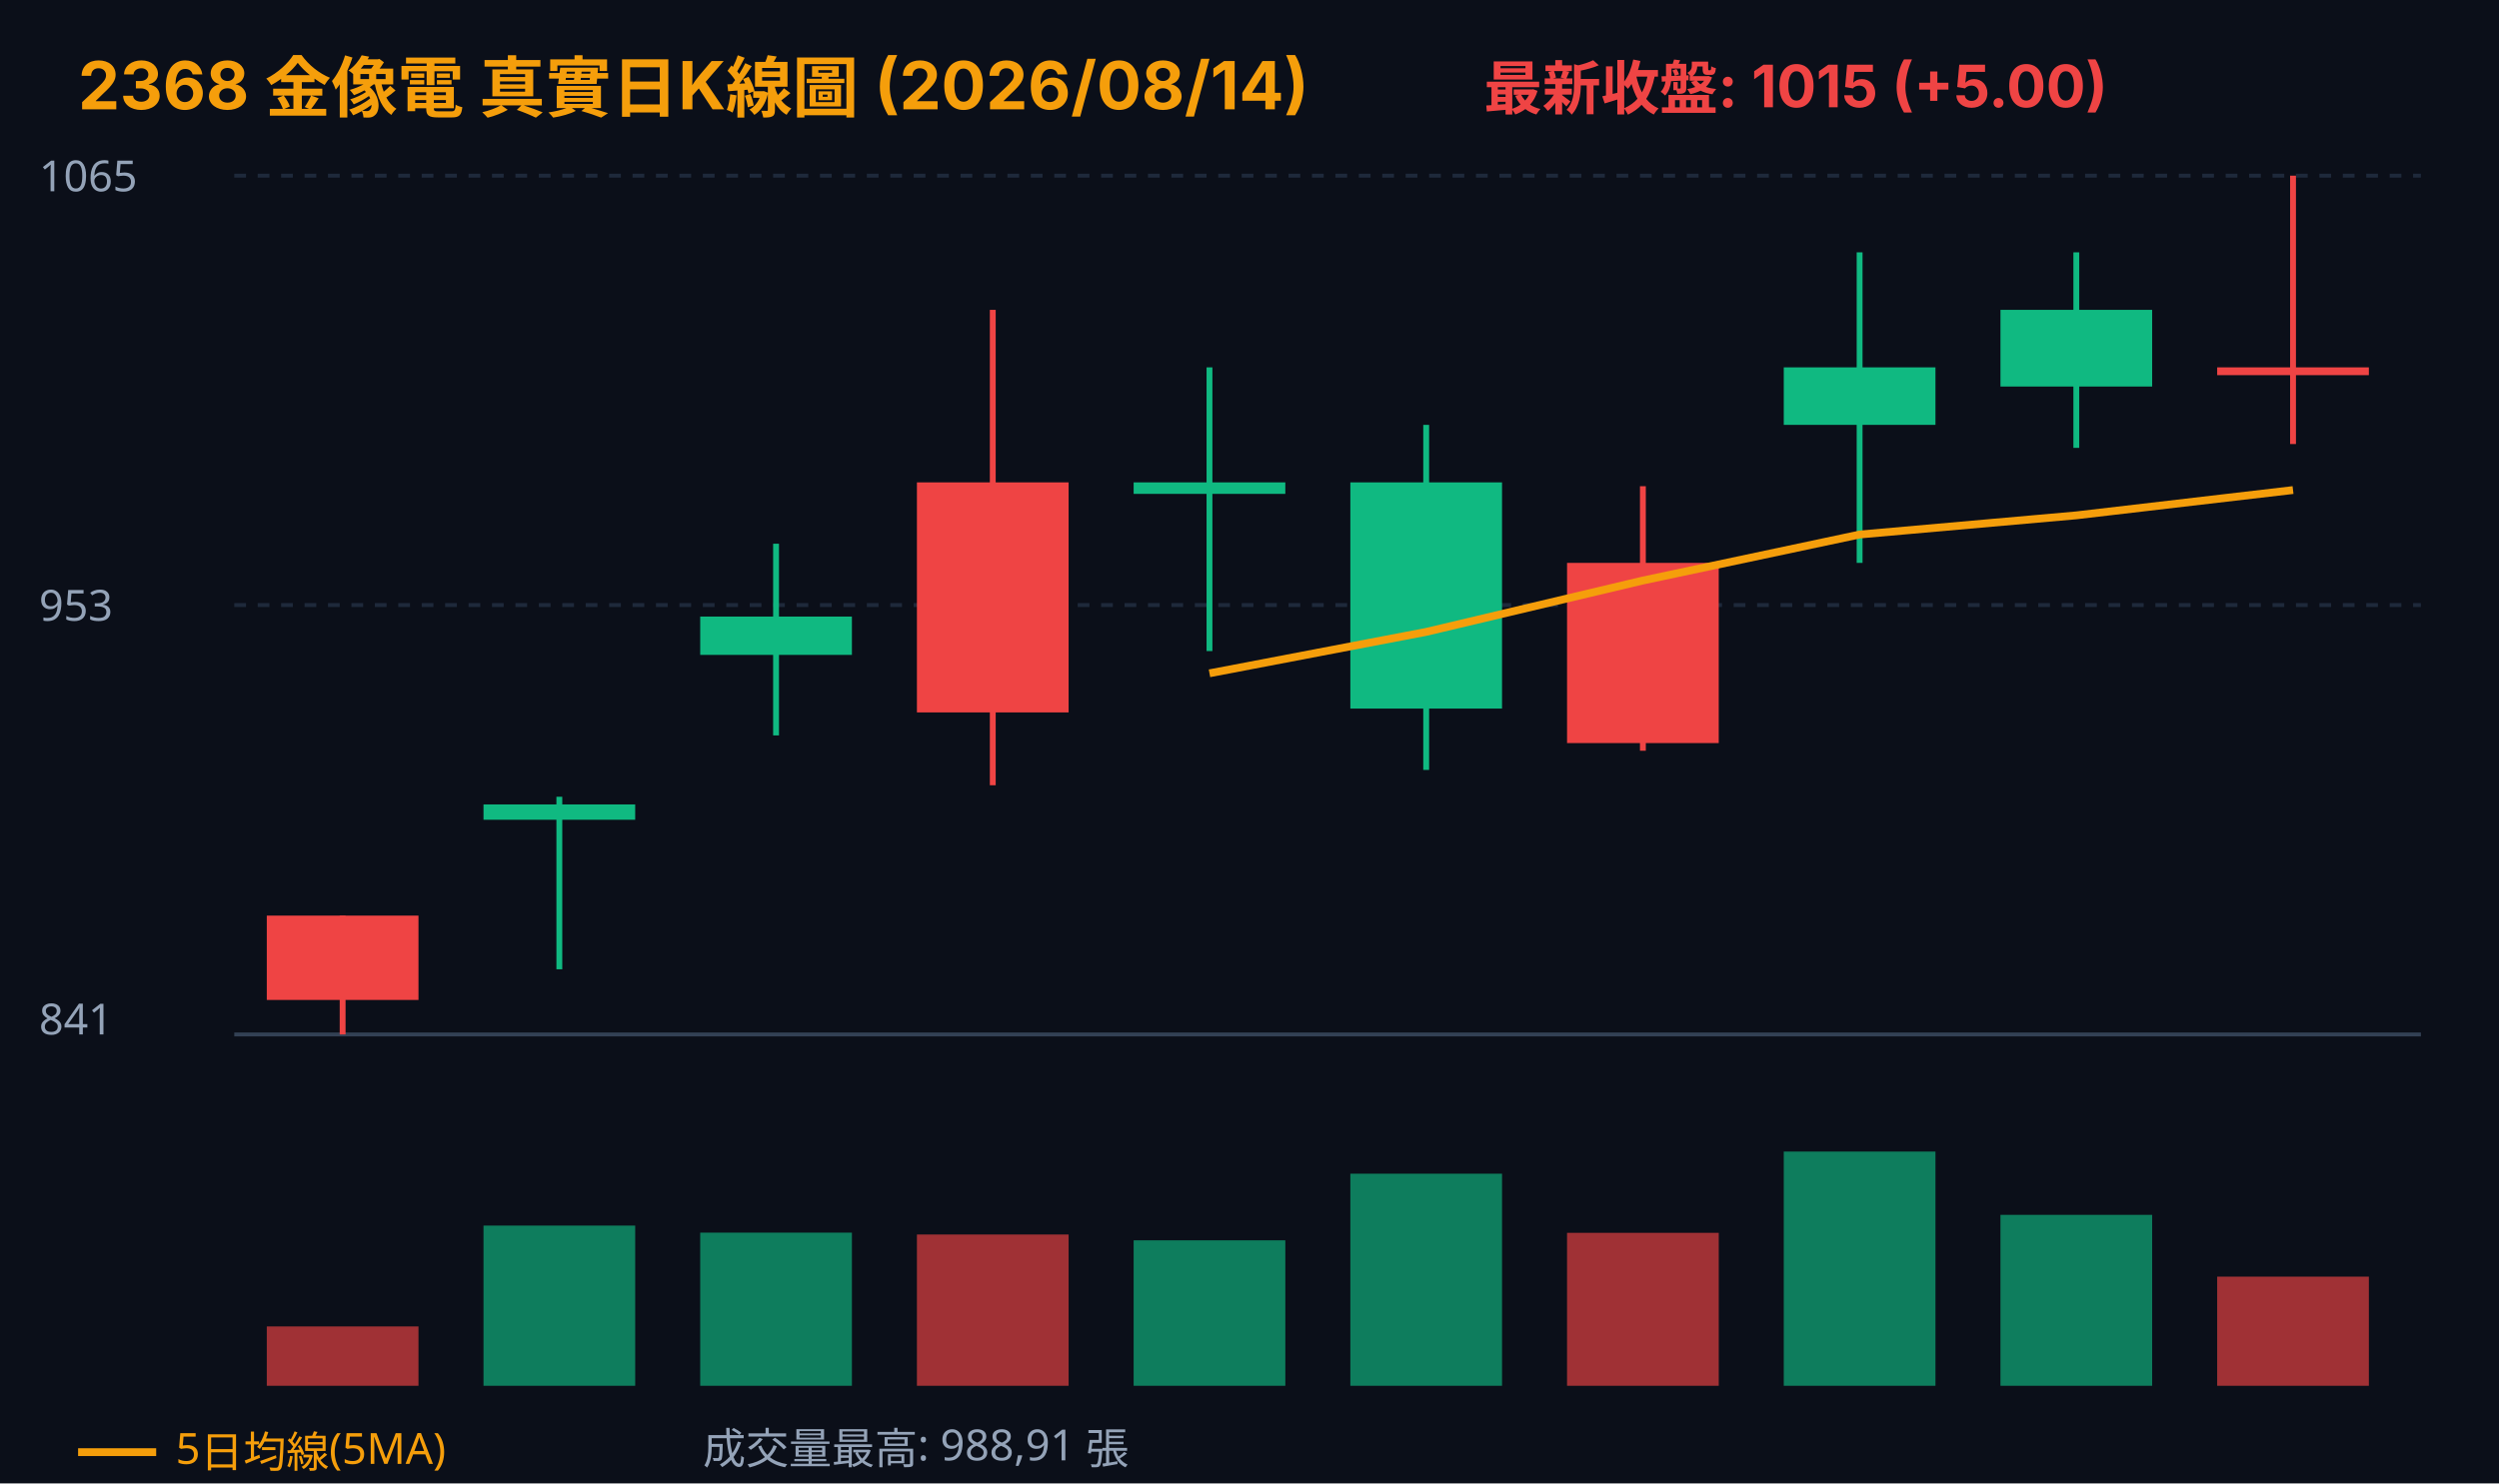
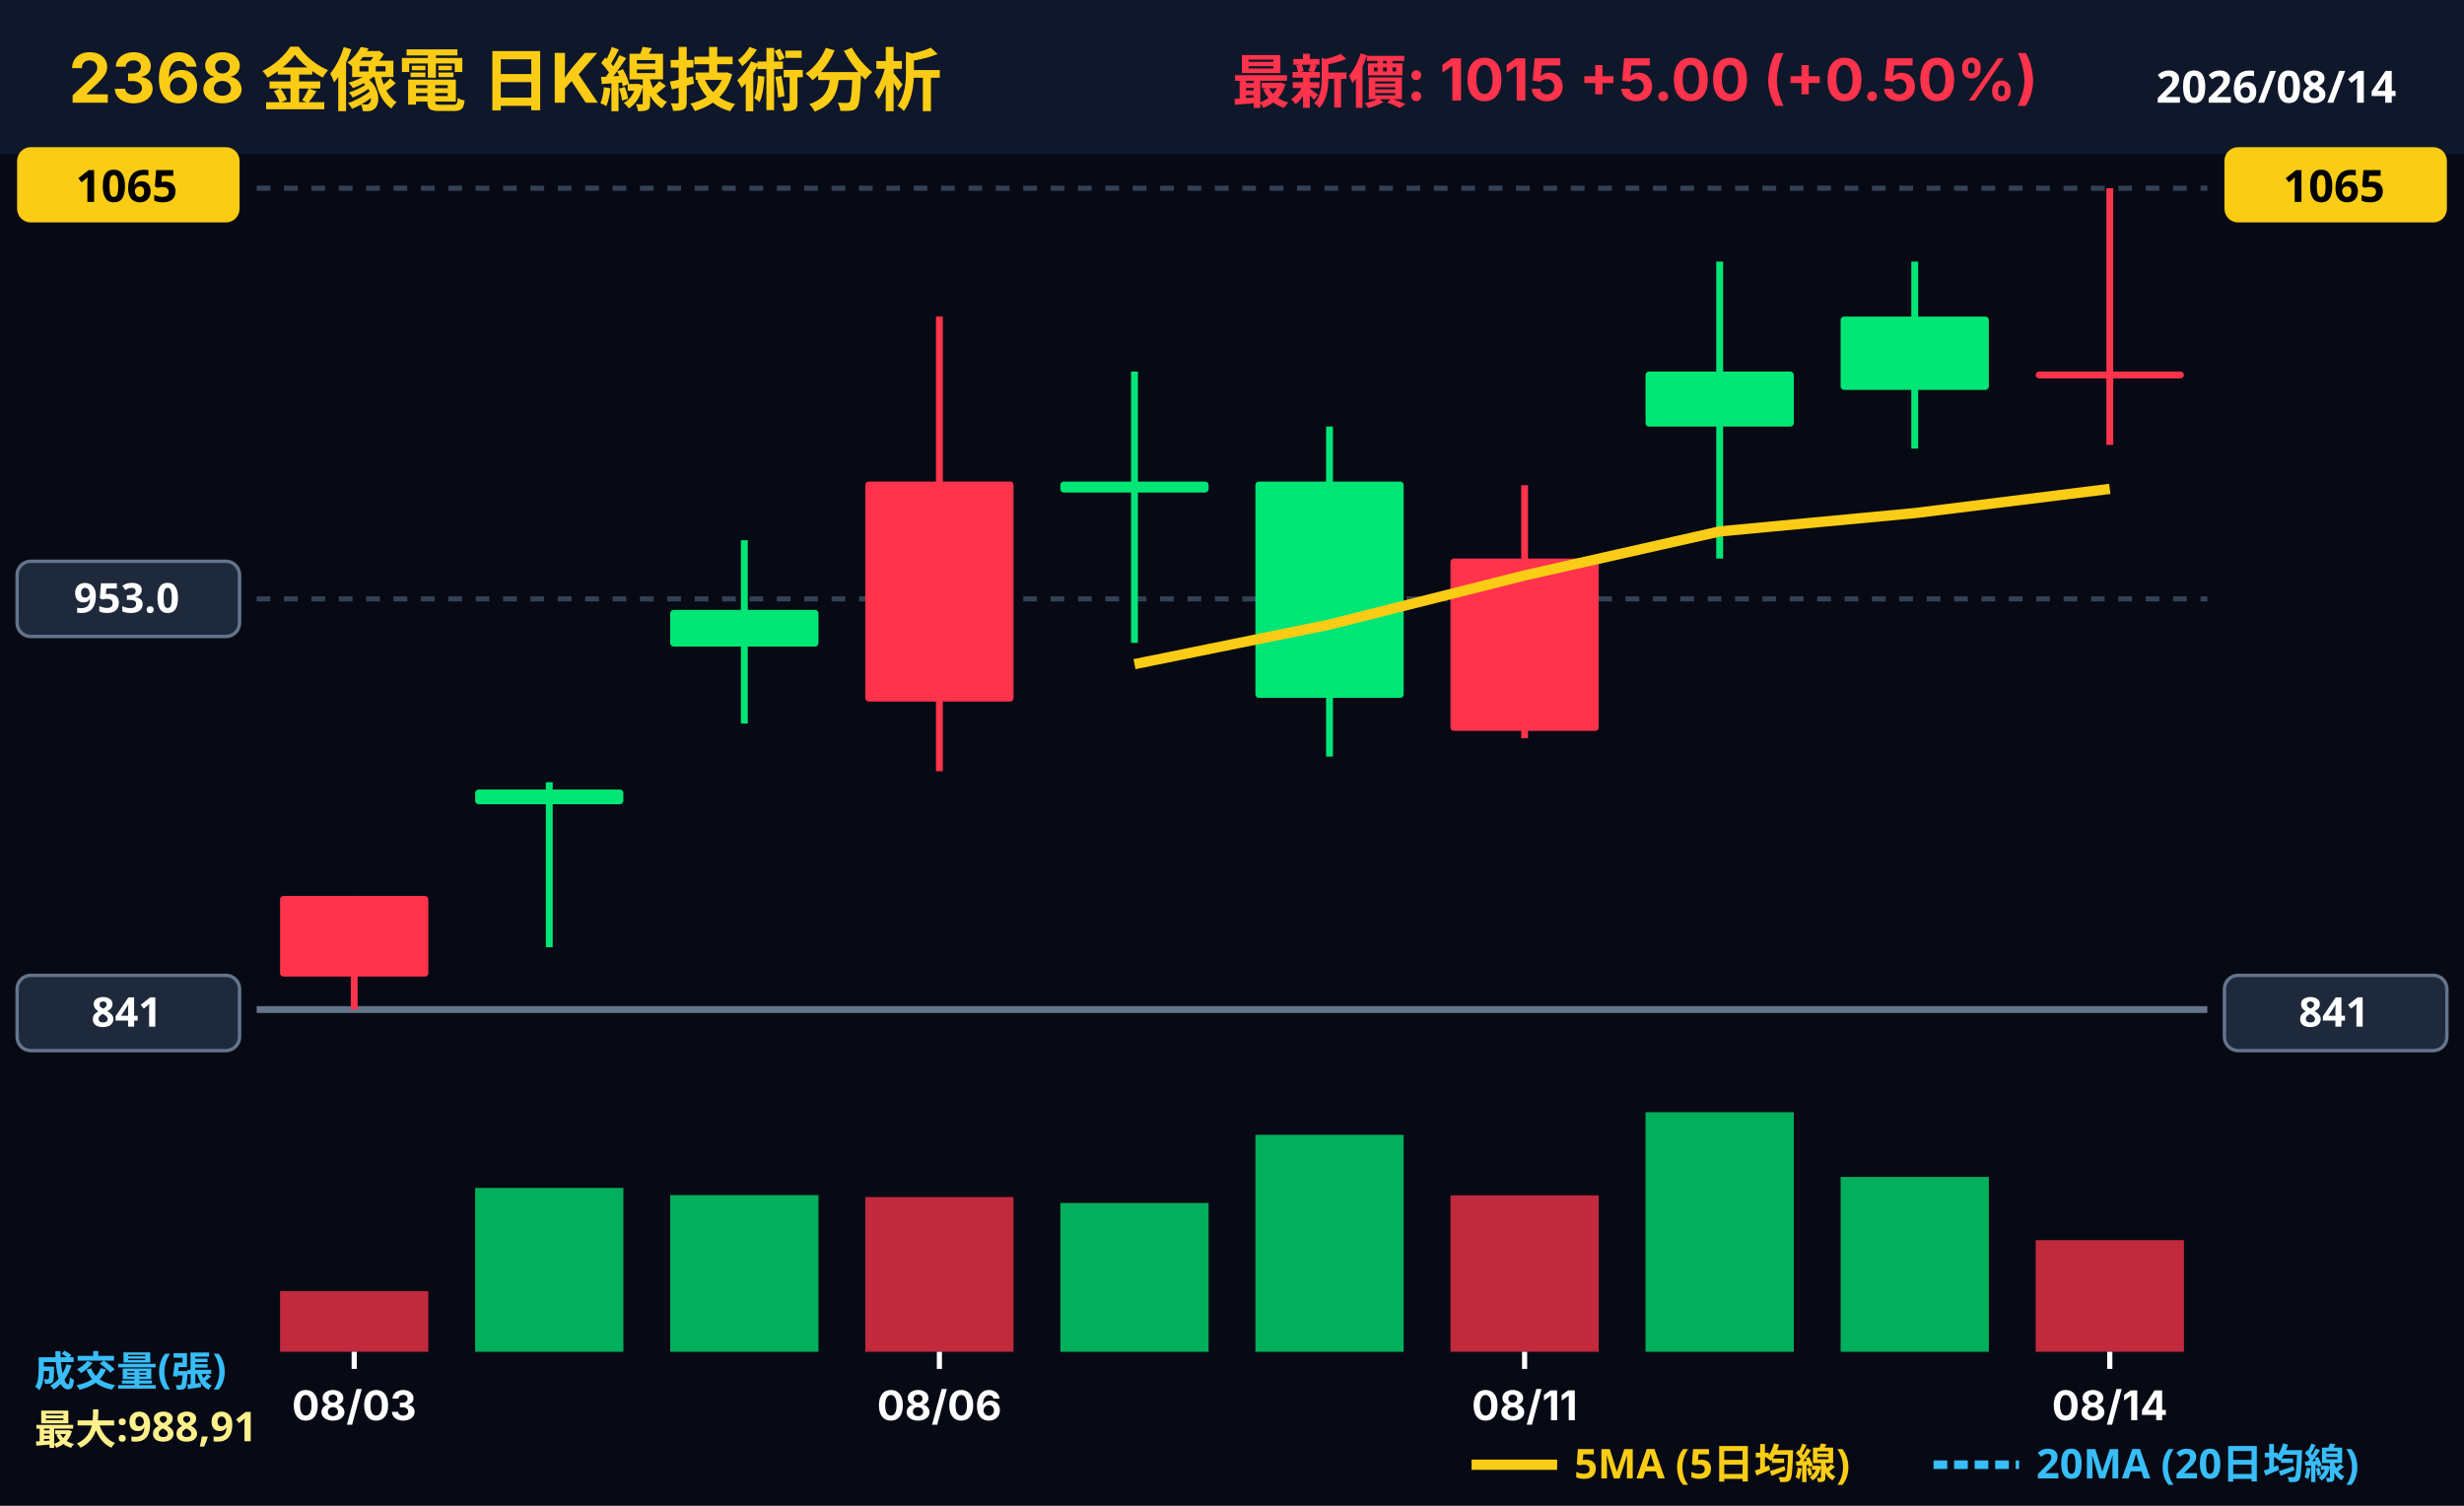
- <svg xmlns="http://www.w3.org/2000/svg" width="640" height="380">
-   <rect width="100%" height="100%" fill="#0b0f19" />
-   <text x="20" y="28" fill="#f59e0b" font-size="17" font-weight="bold" font-family="Inter, sans-serif">2368 金像電 真實日K線圖 (2026/08/14)</text>
-   <text x="380" y="28" fill="#ef4444" font-size="15" font-weight="bold" font-family="Inter, sans-serif">最新收盤: 1015 (+5.00)</text>
-   <line x1="60" y1="45" x2="620" y2="45" stroke="#1e293b" stroke-dasharray="3,3" />
-   <line x1="60" y1="155" x2="620" y2="155" stroke="#1e293b" stroke-dasharray="3,3" />
-   <line x1="60" y1="265" x2="620" y2="265" stroke="#334155" />
-   <text x="10" y="49" fill="#94a3b8" font-size="11" font-family="sans-serif">1065</text>
-   <text x="10" y="159" fill="#94a3b8" font-size="11" font-family="sans-serif">953</text>
-   <text x="10" y="265" fill="#94a3b8" font-size="11" font-family="sans-serif">841</text>
-   <line x1="87.75" y1="234.554" x2="87.75" y2="265" stroke="#ef4444" stroke-width="1.5" />
-   <rect x="68.325" y="234.554" width="38.85" height="21.607" fill="#ef4444" />
-   <rect x="68.325" y="339.796" width="38.85" height="15.204" fill="#ef4444" opacity="0.65" />
-   <line x1="143.25" y1="204.107" x2="143.25" y2="248.304" stroke="#10b981" stroke-width="1.5" />
-   <rect x="123.825" y="206.071" width="38.85" height="3.929" fill="#10b981" />
-   <rect x="123.825" y="313.96" width="38.85" height="41.04" fill="#10b981" opacity="0.65" />
-   <line x1="198.75" y1="139.286" x2="198.75" y2="188.393" stroke="#10b981" stroke-width="1.5" />
-   <rect x="179.325" y="157.946" width="38.85" height="9.821" fill="#10b981" />
-   <rect x="179.325" y="315.767" width="38.85" height="39.233" fill="#10b981" opacity="0.65" />
-   <line x1="254.25" y1="79.375" x2="254.25" y2="201.161" stroke="#ef4444" stroke-width="1.5" />
-   <rect x="234.825" y="123.571" width="38.85" height="58.929" fill="#ef4444" />
-   <rect x="234.825" y="316.244" width="38.85" height="38.756" fill="#ef4444" opacity="0.65" />
-   <line x1="309.75" y1="94.107" x2="309.75" y2="166.786" stroke="#10b981" stroke-width="1.5" />
-   <rect x="290.325" y="123.571" width="38.85" height="2.946" fill="#10b981" />
-   <rect x="290.325" y="317.737" width="38.85" height="37.263" fill="#10b981" opacity="0.65" />
-   <line x1="365.25" y1="108.839" x2="365.25" y2="197.232" stroke="#10b981" stroke-width="1.5" />
-   <rect x="345.825" y="123.571" width="38.85" height="57.946" fill="#10b981" />
-   <rect x="345.825" y="300.665" width="38.85" height="54.335" fill="#10b981" opacity="0.65" />
-   <line x1="420.75" y1="124.554" x2="420.75" y2="192.321" stroke="#ef4444" stroke-width="1.5" />
-   <rect x="401.325" y="144.196" width="38.85" height="46.161" fill="#ef4444" />
-   <rect x="401.325" y="315.816" width="38.85" height="39.184" fill="#ef4444" opacity="0.65" />
-   <line x1="476.25" y1="64.643" x2="476.25" y2="144.196" stroke="#10b981" stroke-width="1.5" />
-   <rect x="456.825" y="94.107" width="38.85" height="14.732" fill="#10b981" />
-   <rect x="456.825" y="295" width="38.85" height="60" fill="#10b981" opacity="0.65" />
-   <line x1="531.75" y1="64.643" x2="531.75" y2="114.732" stroke="#10b981" stroke-width="1.5" />
-   <rect x="512.325" y="79.375" width="38.85" height="19.643" fill="#10b981" />
-   <rect x="512.325" y="311.212" width="38.85" height="43.788" fill="#10b981" opacity="0.65" />
-   <line x1="587.25" y1="45" x2="587.25" y2="113.75" stroke="#ef4444" stroke-width="1.5" />
-   <rect x="567.825" y="94.107" width="38.85" height="2" fill="#ef4444" />
-   <rect x="567.825" y="327.038" width="38.85" height="27.962" fill="#ef4444" opacity="0.65" />
-   <polyline points="309.75,172.482 365.25,161.875 420.75,148.714 476.25,136.929 531.75,132.018 587.25,125.536" fill="none" stroke="#f59e0b" stroke-width="2" />
-   <line x1="20" y1="372" x2="40" y2="372" stroke="#f59e0b" stroke-width="2" />
-   <text x="45" y="375" fill="#f59e0b" font-size="11" font-family="sans-serif">5日均線(5MA)</text>
-   <text x="180" y="375" fill="#94a3b8" font-size="11" font-family="sans-serif">成交量最高: 988,91 張</text>
+ <svg xmlns="http://www.w3.org/2000/svg" width="720" height="440">
+   <rect width="100%" height="100%" fill="#070a14" />
+   <rect x="0" y="0" width="100%" height="45" fill="#0f172a" />
+   <text x="20" y="30" fill="#facc15" font-size="20" font-weight="bold" font-family="Inter, 'Noto Sans TC', sans-serif">2368 金像電 日K線技術分析</text>
+   <text x="360" y="30" fill="#ff334b" font-size="17" font-weight="bold" font-family="Inter, sans-serif">最新價: 1015 +5.00 (+0.50%)</text>
+   <text x="630" y="30" fill="#ffffff" font-size="13" font-weight="bold" font-family="sans-serif">2026/08/14</text>
+   <line x1="75" y1="55" x2="645" y2="55" stroke="#334155" stroke-width="1.5" stroke-dasharray="4,4" />
+   <line x1="75" y1="175" x2="645" y2="175" stroke="#334155" stroke-width="1.5" stroke-dasharray="4,4" />
+   <line x1="75" y1="295" x2="645" y2="295" stroke="#64748b" stroke-width="2" />
+   <rect x="5" y="43" width="65" height="22" rx="4" fill="#facc15" />
+   <text x="37" y="59" fill="#000000" font-size="13" font-weight="bold" font-family="sans-serif" text-anchor="middle">1065</text>
+   <rect x="5" y="164" width="65" height="22" rx="4" fill="#1e293b" stroke="#64748b" stroke-width="1" />
+   <text x="37" y="179" fill="#ffffff" font-size="12" font-weight="bold" font-family="sans-serif" text-anchor="middle">953.0</text>
+   <rect x="5" y="285" width="65" height="22" rx="4" fill="#1e293b" stroke="#64748b" stroke-width="1" />
+   <text x="37" y="300" fill="#ffffff" font-size="12" font-weight="bold" font-family="sans-serif" text-anchor="middle">841</text>
+   <rect x="650" y="43" width="65" height="22" rx="4" fill="#facc15" />
+   <text x="682" y="59" fill="#000000" font-size="13" font-weight="bold" font-family="sans-serif" text-anchor="middle">1065</text>
+   <rect x="650" y="285" width="65" height="22" rx="4" fill="#1e293b" stroke="#64748b" stroke-width="1" />
+   <text x="682" y="300" fill="#ffffff" font-size="12" font-weight="bold" font-family="sans-serif" text-anchor="middle">841</text>
+   <text x="10" y="405" fill="#38bdf8" font-size="12" font-weight="bold" font-family="sans-serif">成交量(張)</text>
+   <text x="10" y="422" fill="#fef08a" font-size="12" font-weight="bold" font-family="sans-serif">最大:988,91</text>
+   <line x1="103.5" y1="261.786" x2="103.5" y2="295" stroke="#ff334b" stroke-width="2" />
+   <rect x="81.84" y="261.786" width="43.32" height="23.571" fill="#ff334b" rx="1" />
+   <rect x="81.84" y="377.262" width="43.32" height="17.738" fill="#ff334b" opacity="0.75" />
+   <line x1="103.5" y1="395" x2="103.5" y2="400" stroke="#ffffff" stroke-width="1.5" />
+   <text x="103.5" y="415" fill="#ffffff" font-size="12" font-weight="bold" font-family="Inter, sans-serif" text-anchor="middle">08/03</text>
+   <line x1="160.5" y1="228.571" x2="160.5" y2="276.786" stroke="#00e676" stroke-width="2" />
+   <rect x="138.84" y="230.714" width="43.32" height="4.286" fill="#00e676" rx="1" />
+   <rect x="138.84" y="347.12" width="43.32" height="47.88" fill="#00e676" opacity="0.75" />
+   <line x1="217.5" y1="157.857" x2="217.5" y2="211.429" stroke="#00e676" stroke-width="2" />
+   <rect x="195.84" y="178.214" width="43.32" height="10.714" fill="#00e676" rx="1" />
+   <rect x="195.84" y="349.228" width="43.32" height="45.772" fill="#00e676" opacity="0.75" />
+   <line x1="274.5" y1="92.5" x2="274.5" y2="225.357" stroke="#ff334b" stroke-width="2" />
+   <rect x="252.84" y="140.714" width="43.32" height="64.286" fill="#ff334b" rx="1" />
+   <rect x="252.84" y="349.785" width="43.32" height="45.215" fill="#ff334b" opacity="0.75" />
+   <line x1="274.5" y1="395" x2="274.5" y2="400" stroke="#ffffff" stroke-width="1.5" />
+   <text x="274.5" y="415" fill="#ffffff" font-size="12" font-weight="bold" font-family="Inter, sans-serif" text-anchor="middle">08/06</text>
+   <line x1="331.5" y1="108.571" x2="331.5" y2="187.857" stroke="#00e676" stroke-width="2" />
+   <rect x="309.84" y="140.714" width="43.32" height="3.214" fill="#00e676" rx="1" />
+   <rect x="309.84" y="351.527" width="43.32" height="43.473" fill="#00e676" opacity="0.75" />
+   <line x1="388.5" y1="124.643" x2="388.5" y2="221.071" stroke="#00e676" stroke-width="2" />
+   <rect x="366.84" y="140.714" width="43.32" height="63.214" fill="#00e676" rx="1" />
+   <rect x="366.84" y="331.61" width="43.32" height="63.39" fill="#00e676" opacity="0.75" />
+   <line x1="445.5" y1="141.786" x2="445.5" y2="215.714" stroke="#ff334b" stroke-width="2" />
+   <rect x="423.84" y="163.214" width="43.32" height="50.357" fill="#ff334b" rx="1" />
+   <rect x="423.84" y="349.285" width="43.32" height="45.715" fill="#ff334b" opacity="0.75" />
+   <line x1="445.5" y1="395" x2="445.5" y2="400" stroke="#ffffff" stroke-width="1.5" />
+   <text x="445.5" y="415" fill="#ffffff" font-size="12" font-weight="bold" font-family="Inter, sans-serif" text-anchor="middle">08/11</text>
+   <line x1="502.5" y1="76.429" x2="502.5" y2="163.214" stroke="#00e676" stroke-width="2" />
+   <rect x="480.84" y="108.571" width="43.32" height="16.071" fill="#00e676" rx="1" />
+   <rect x="480.84" y="325" width="43.32" height="70" fill="#00e676" opacity="0.75" />
+   <line x1="559.5" y1="76.429" x2="559.5" y2="131.071" stroke="#00e676" stroke-width="2" />
+   <rect x="537.84" y="92.5" width="43.32" height="21.429" fill="#00e676" rx="1" />
+   <rect x="537.84" y="343.914" width="43.32" height="51.086" fill="#00e676" opacity="0.75" />
+   <line x1="616.5" y1="55" x2="616.5" y2="130" stroke="#ff334b" stroke-width="2" />
+   <rect x="594.84" y="108.571" width="43.32" height="2" fill="#ff334b" rx="1" />
+   <rect x="594.84" y="362.377" width="43.32" height="32.623" fill="#ff334b" opacity="0.75" />
+   <line x1="616.5" y1="395" x2="616.5" y2="400" stroke="#ffffff" stroke-width="1.5" />
+   <text x="616.5" y="415" fill="#ffffff" font-size="12" font-weight="bold" font-family="Inter, sans-serif" text-anchor="middle">08/14</text>
+   <polyline points="331.5,194.071 388.5,182.5 445.5,168.143 502.5,155.286 559.5,149.929 616.5,142.857" fill="none" stroke="#facc15" stroke-width="3" />
+   <polyline points="616.5,168.464" fill="none" stroke="#38bdf8" stroke-width="2.5" stroke-dasharray="4,2" />
+   <line x1="430" y1="428" x2="455" y2="428" stroke="#facc15" stroke-width="3" />
+   <text x="460" y="432" fill="#facc15" font-size="12" font-weight="bold" font-family="sans-serif">5MA (5日均線)</text>
+   <line x1="565" y1="428" x2="590" y2="428" stroke="#38bdf8" stroke-width="2.5" stroke-dasharray="4,2" />
+   <text x="595" y="432" fill="#38bdf8" font-size="12" font-weight="bold" font-family="sans-serif">20MA (20日均線)</text>
</svg>
